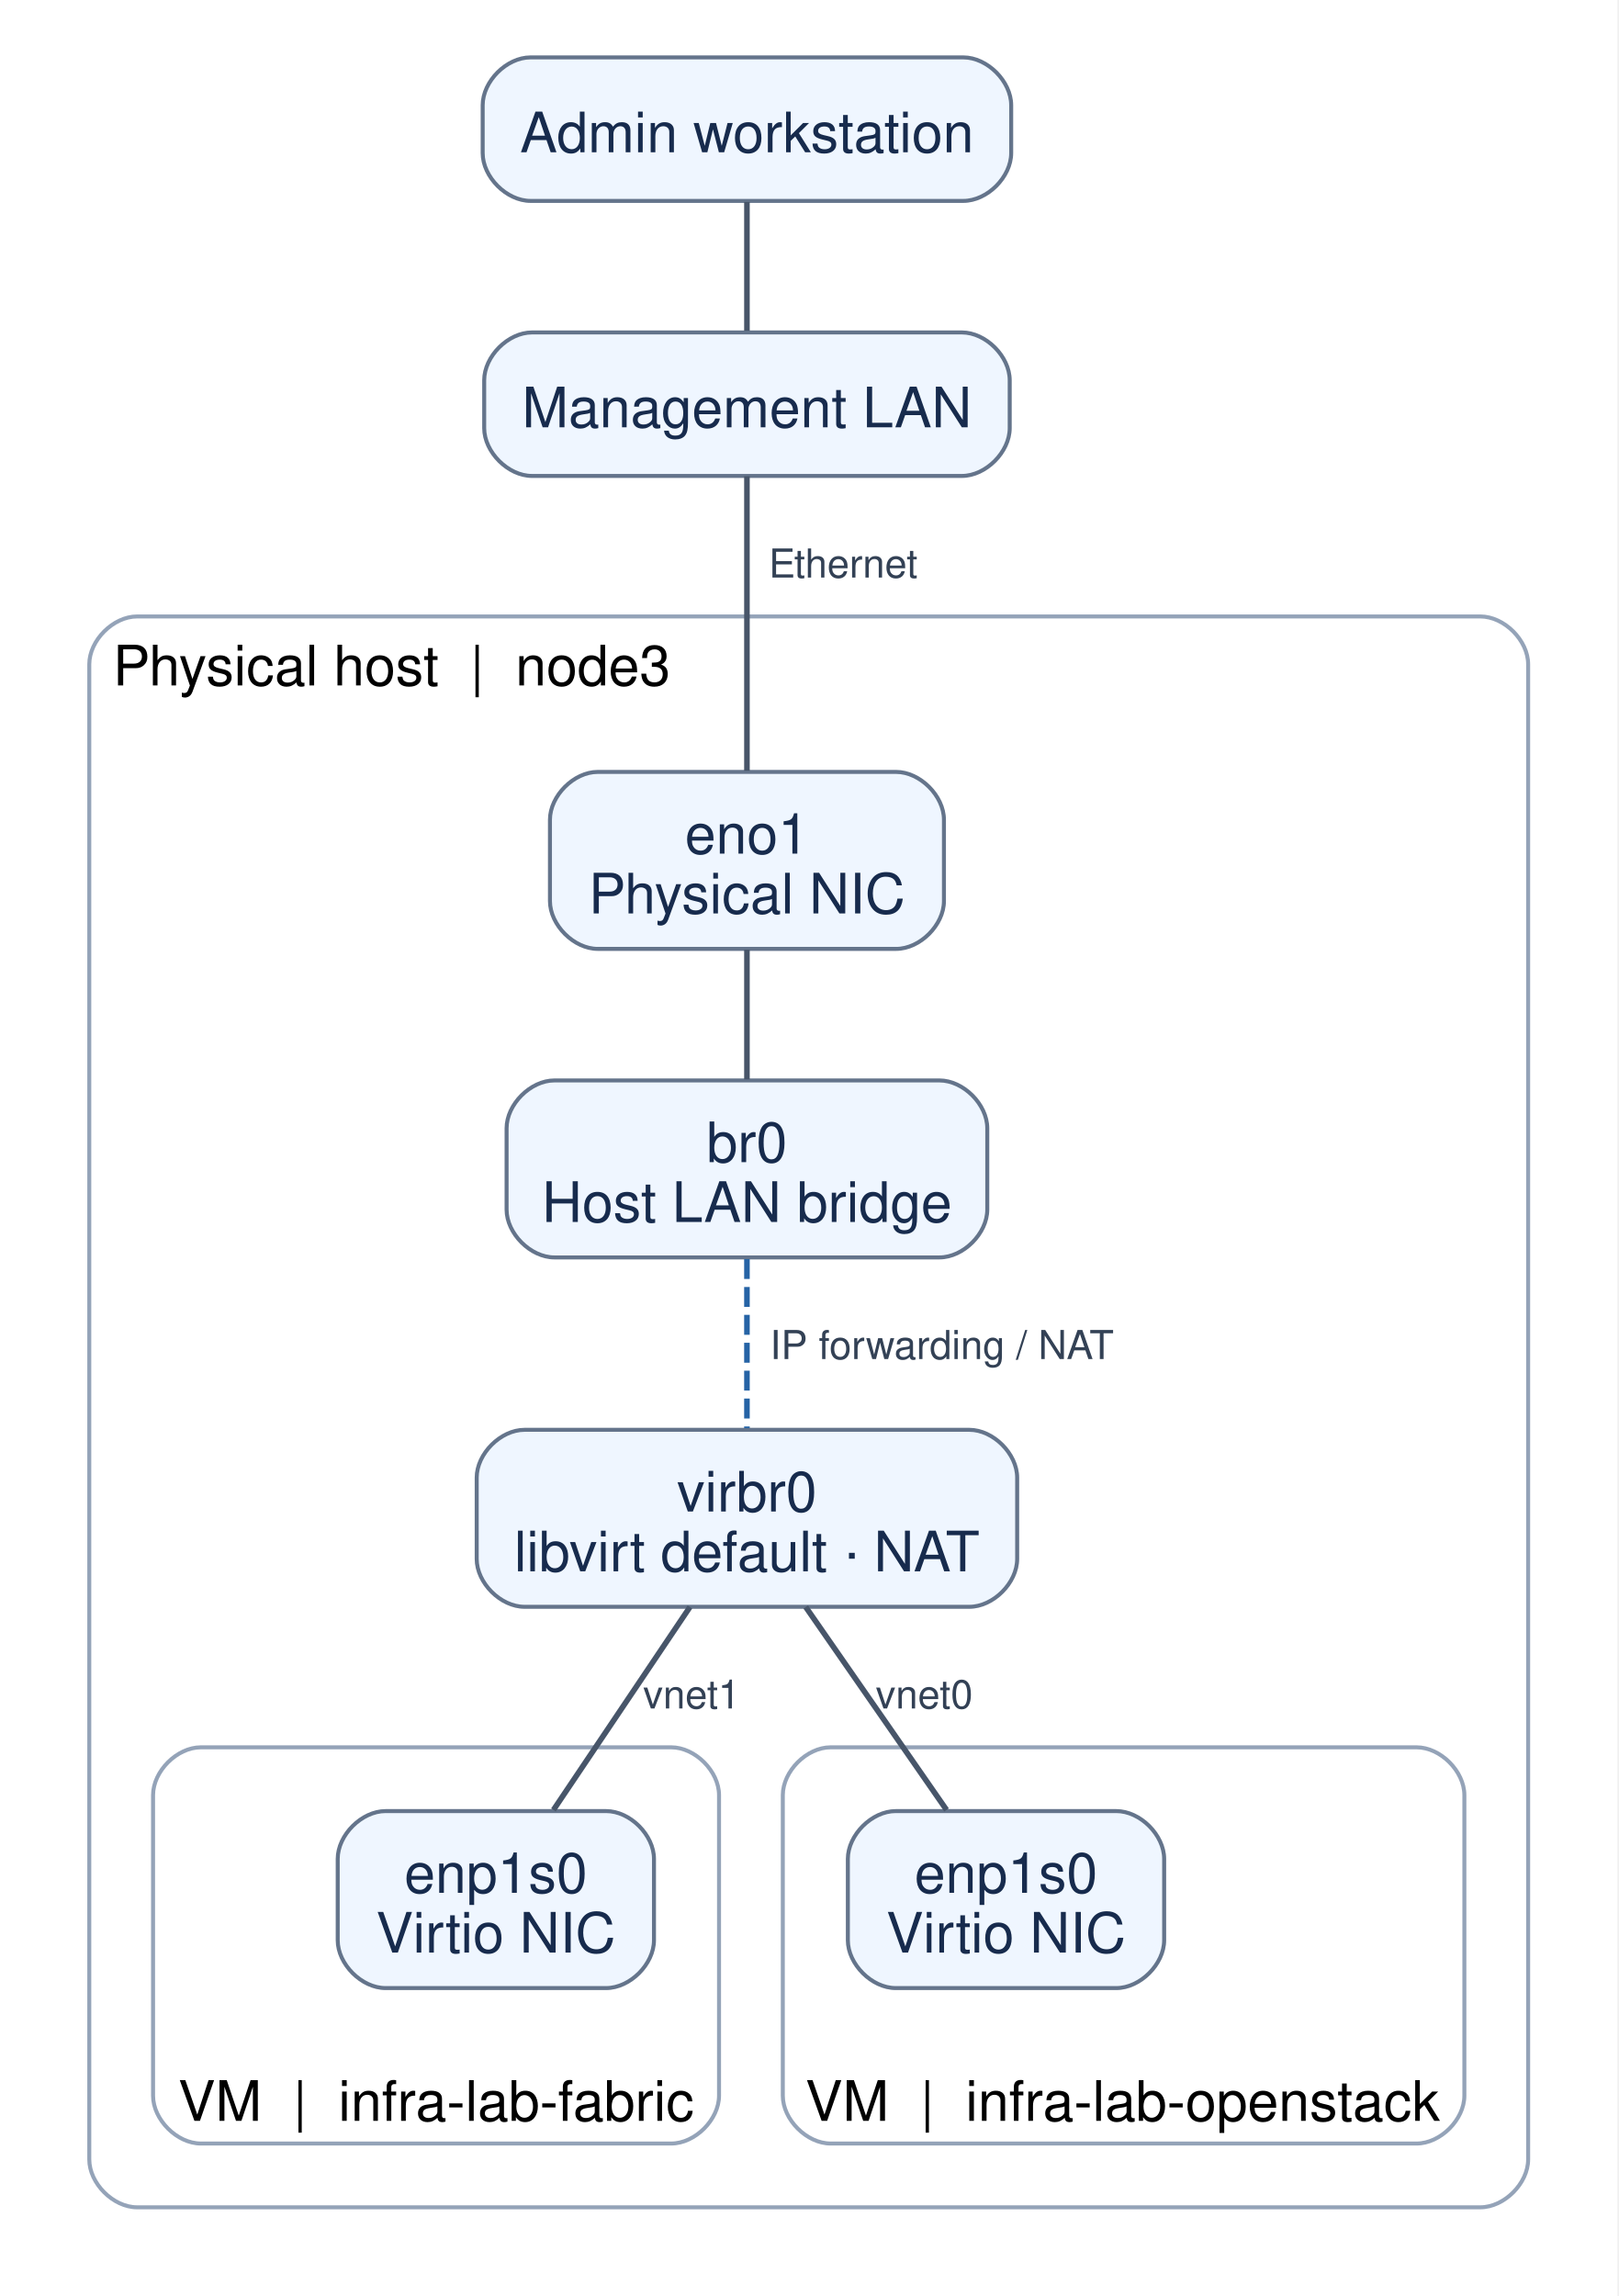
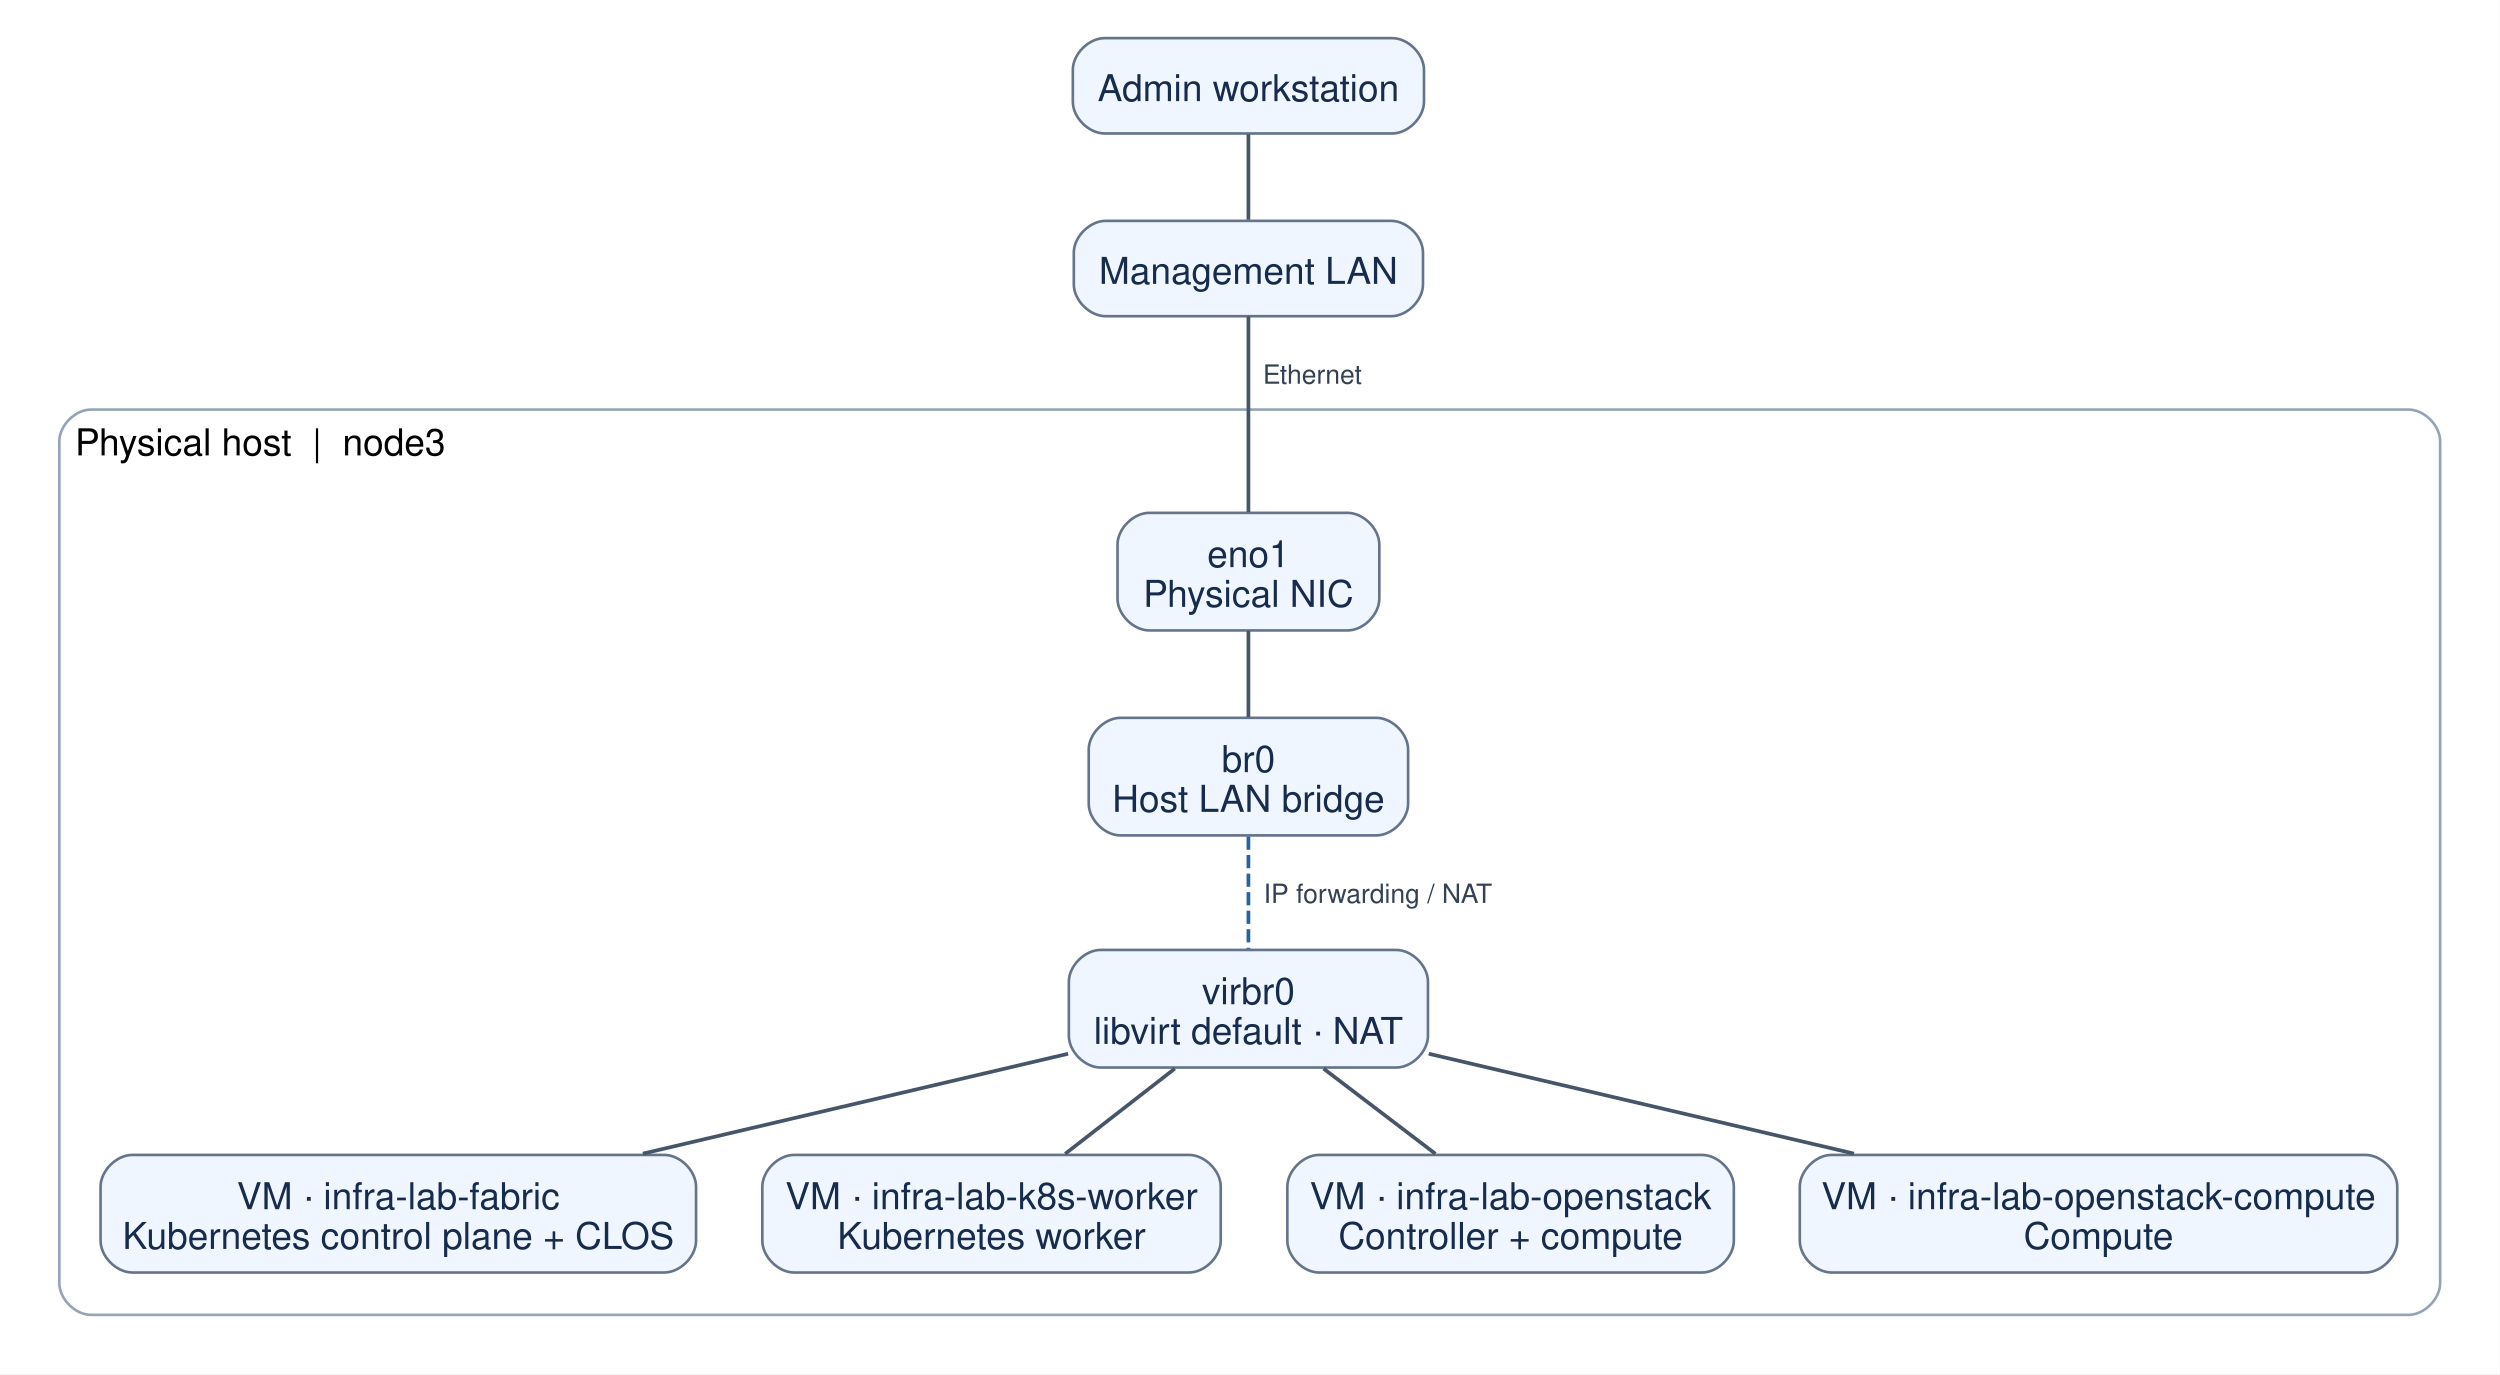
- <svg xmlns="http://www.w3.org/2000/svg" width="406pt" height="576pt" viewBox="0.00 0.00 406.00 576.00">
-   <g id="graph0" class="graph" transform="scale(1 1) rotate(0) translate(14.4 561.75)">
-     <polygon fill="#ffffff" stroke="none" points="-14.4,14.4 -14.4,-561.75 391.4,-561.75 391.4,14.4 -14.4,14.4" />
+ <svg xmlns="http://www.w3.org/2000/svg" width="944pt" height="519pt" viewBox="0.00 0.00 944.00 519.00">
+   <g id="graph0" class="graph" transform="scale(1 1) rotate(0) translate(14.4 504.5)">
+     <polygon fill="#ffffff" stroke="none" points="-14.4,14.4 -14.4,-504.5 929.4,-504.5 929.4,14.4 -14.4,14.4" />
    <g id="clust1" class="cluster">
-       <path fill="#ffffff" stroke="#94a3b8" d="M20,-8C20,-8 357,-8 357,-8 363,-8 369,-14 369,-20 369,-20 369,-395.1 369,-395.1 369,-401.1 363,-407.1 357,-407.1 357,-407.1 20,-407.1 20,-407.1 14,-407.1 8,-401.1 8,-395.1 8,-395.1 8,-20 8,-20 8,-14 14,-8 20,-8" />
-       <text xml:space="preserve" text-anchor="middle" x="83.88" y="-389.8" font-family="Helvetica,sans-Serif" font-size="14.00">Physical host  |  node3</text>
-     </g>
-     <g id="clust2" class="cluster">
-       <path fill="#ffffff" stroke="#94a3b8" d="M36,-24C36,-24 154,-24 154,-24 160,-24 166,-30 166,-36 166,-36 166,-111.4 166,-111.4 166,-117.4 160,-123.4 154,-123.4 154,-123.4 36,-123.4 36,-123.4 30,-123.4 24,-117.4 24,-111.4 24,-111.4 24,-36 24,-36 24,-30 30,-24 36,-24" />
-       <text xml:space="preserve" text-anchor="middle" x="95" y="-29.7" font-family="Helvetica,sans-Serif" font-size="14.00">VM  |  infra-lab-fabric</text>
-     </g>
-     <g id="clust3" class="cluster">
-       <path fill="#ffffff" stroke="#94a3b8" d="M194,-24C194,-24 341,-24 341,-24 347,-24 353,-30 353,-36 353,-36 353,-111.4 353,-111.4 353,-117.4 347,-123.4 341,-123.4 341,-123.4 194,-123.4 194,-123.4 188,-123.4 182,-117.4 182,-111.4 182,-111.4 182,-36 182,-36 182,-30 188,-24 194,-24" />
-       <text xml:space="preserve" text-anchor="middle" x="267.25" y="-29.7" font-family="Helvetica,sans-Serif" font-size="14.00">VM  |  infra-lab-openstack</text>
+       <path fill="#ffffff" stroke="#94a3b8" d="M20,-8C20,-8 895,-8 895,-8 901,-8 907,-14 907,-20 907,-20 907,-337.85 907,-337.85 907,-343.85 901,-349.85 895,-349.85 895,-349.85 20,-349.85 20,-349.85 14,-349.85 8,-343.85 8,-337.85 8,-337.85 8,-20 8,-20 8,-14 14,-8 20,-8" />
+       <text xml:space="preserve" text-anchor="middle" x="83.88" y="-332.55" font-family="Helvetica,sans-Serif" font-size="14.00">Physical host  |  node3</text>
    </g>
    <g id="node1" class="node">
-       <path fill="#eff6ff" stroke="#64748b" d="M227.3,-547.35C227.3,-547.35 118.7,-547.35 118.7,-547.35 112.7,-547.35 106.7,-541.35 106.7,-535.35 106.7,-535.35 106.7,-523.35 106.7,-523.35 106.7,-517.35 112.7,-511.35 118.7,-511.35 118.7,-511.35 227.3,-511.35 227.3,-511.35 233.3,-511.35 239.3,-517.35 239.3,-523.35 239.3,-523.35 239.3,-535.35 239.3,-535.35 239.3,-541.35 233.3,-547.35 227.3,-547.35" />
-       <text xml:space="preserve" text-anchor="middle" x="173" y="-523.55" font-family="Helvetica,sans-Serif" font-size="14.00" fill="#172b4d">Admin workstation</text>
+       <path fill="#eff6ff" stroke="#64748b" d="M511.3,-490.1C511.3,-490.1 402.7,-490.1 402.7,-490.1 396.7,-490.1 390.7,-484.1 390.7,-478.1 390.7,-478.1 390.7,-466.1 390.7,-466.1 390.7,-460.1 396.7,-454.1 402.7,-454.1 402.7,-454.1 511.3,-454.1 511.3,-454.1 517.3,-454.1 523.3,-460.1 523.3,-466.1 523.3,-466.1 523.3,-478.1 523.3,-478.1 523.3,-484.1 517.3,-490.1 511.3,-490.1" />
+       <text xml:space="preserve" text-anchor="middle" x="457" y="-466.3" font-family="Helvetica,sans-Serif" font-size="14.00" fill="#172b4d">Admin workstation</text>
    </g>
    <g id="node2" class="node">
-       <path fill="#eff6ff" stroke="#64748b" d="M226.93,-478.35C226.93,-478.35 119.07,-478.35 119.07,-478.35 113.07,-478.35 107.08,-472.35 107.08,-466.35 107.08,-466.35 107.08,-454.35 107.08,-454.35 107.08,-448.35 113.08,-442.35 119.08,-442.35 119.08,-442.35 226.93,-442.35 226.93,-442.35 232.93,-442.35 238.93,-448.35 238.93,-454.35 238.93,-454.35 238.93,-466.35 238.93,-466.35 238.93,-472.35 232.93,-478.35 226.93,-478.35" />
-       <text xml:space="preserve" text-anchor="middle" x="173" y="-454.55" font-family="Helvetica,sans-Serif" font-size="14.00" fill="#172b4d">Management LAN</text>
+       <path fill="#eff6ff" stroke="#64748b" d="M510.92,-421.1C510.92,-421.1 403.07,-421.1 403.07,-421.1 397.07,-421.1 391.07,-415.1 391.07,-409.1 391.07,-409.1 391.07,-397.1 391.07,-397.1 391.07,-391.1 397.07,-385.1 403.07,-385.1 403.07,-385.1 510.92,-385.1 510.92,-385.1 516.92,-385.1 522.92,-391.1 522.92,-397.1 522.92,-397.1 522.92,-409.1 522.92,-409.1 522.92,-415.1 516.92,-421.1 510.92,-421.1" />
+       <text xml:space="preserve" text-anchor="middle" x="457" y="-397.3" font-family="Helvetica,sans-Serif" font-size="14.00" fill="#172b4d">Management LAN</text>
+     </g>
+     <g id="edge7" class="edge">
+       <path fill="none" stroke="#475569" stroke-width="1.4" d="M457,-453.85C457,-443.92 457,-431.48 457,-421.53" />
+     </g>
+     <g id="node3" class="node">
+       <path fill="#eff6ff" stroke="#64748b" d="M494.43,-310.85C494.43,-310.85 419.57,-310.85 419.57,-310.85 413.57,-310.85 407.57,-304.85 407.57,-298.85 407.57,-298.85 407.57,-278.45 407.57,-278.45 407.57,-272.45 413.57,-266.45 419.57,-266.45 419.57,-266.45 494.43,-266.45 494.43,-266.45 500.43,-266.45 506.43,-272.45 506.43,-278.45 506.43,-278.45 506.43,-298.85 506.43,-298.85 506.43,-304.85 500.43,-310.85 494.43,-310.85" />
+       <text xml:space="preserve" text-anchor="middle" x="457" y="-290.35" font-family="Helvetica,sans-Serif" font-size="14.00" fill="#172b4d">eno1</text>
+       <text xml:space="preserve" text-anchor="middle" x="457" y="-275.35" font-family="Helvetica,sans-Serif" font-size="14.00" fill="#172b4d">Physical NIC</text>
+     </g>
+     <g id="edge8" class="edge">
+       <path fill="none" stroke="#475569" stroke-width="1.4" d="M457,-385.02C457,-365.24 457,-332.62 457,-311.13" />
+       <text xml:space="preserve" text-anchor="middle" x="478.38" y="-359.6" font-family="Helvetica,sans-Serif" font-size="10.00" fill="#334155">  Ethernet</text>
+     </g>
+     <g id="node4" class="node">
+       <path fill="#eff6ff" stroke="#64748b" d="M505.3,-233.45C505.3,-233.45 408.7,-233.45 408.7,-233.45 402.7,-233.45 396.7,-227.45 396.7,-221.45 396.7,-221.45 396.7,-201.05 396.7,-201.05 396.7,-195.05 402.7,-189.05 408.7,-189.05 408.7,-189.05 505.3,-189.05 505.3,-189.05 511.3,-189.05 517.3,-195.05 517.3,-201.05 517.3,-201.05 517.3,-221.45 517.3,-221.45 517.3,-227.45 511.3,-233.45 505.3,-233.45" />
+       <text xml:space="preserve" text-anchor="middle" x="457" y="-212.95" font-family="Helvetica,sans-Serif" font-size="14.00" fill="#172b4d">br0</text>
+       <text xml:space="preserve" text-anchor="middle" x="457" y="-197.95" font-family="Helvetica,sans-Serif" font-size="14.00" fill="#172b4d">Host LAN bridge</text>
+     </g>
+     <g id="edge1" class="edge">
+       <path fill="none" stroke="#475569" stroke-width="1.4" d="M457,-266.25C457,-256.06 457,-243.9 457,-233.71" />
+     </g>
+     <g id="node5" class="node">
+       <path fill="#eff6ff" stroke="#64748b" d="M512.8,-145.8C512.8,-145.8 401.2,-145.8 401.2,-145.8 395.2,-145.8 389.2,-139.8 389.2,-133.8 389.2,-133.8 389.2,-113.4 389.2,-113.4 389.2,-107.4 395.2,-101.4 401.2,-101.4 401.2,-101.4 512.8,-101.4 512.8,-101.4 518.8,-101.4 524.8,-107.4 524.8,-113.4 524.8,-113.4 524.8,-133.8 524.8,-133.8 524.8,-139.8 518.8,-145.8 512.8,-145.8" />
+       <text xml:space="preserve" text-anchor="middle" x="457" y="-125.3" font-family="Helvetica,sans-Serif" font-size="14.00" fill="#172b4d">virbr0</text>
+       <text xml:space="preserve" text-anchor="middle" x="457" y="-110.3" font-family="Helvetica,sans-Serif" font-size="14.00" fill="#172b4d">libvirt default · NAT</text>
+     </g>
+     <g id="edge2" class="edge">
+       <path fill="none" stroke="#2563a5" stroke-width="1.4" stroke-dasharray="5,2" d="M457,-188.64C457,-175.65 457,-159.19 457,-146.21" />
+       <text xml:space="preserve" text-anchor="middle" x="503.12" y="-163.55" font-family="Helvetica,sans-Serif" font-size="10.00" fill="#334155">  IP forwarding / NAT</text>
+     </g>
+     <g id="node6" class="node">
+       <path fill="#eff6ff" stroke="#64748b" d="M236.43,-68.4C236.43,-68.4 35.57,-68.4 35.57,-68.4 29.57,-68.4 23.57,-62.4 23.57,-56.4 23.57,-56.4 23.57,-36 23.57,-36 23.57,-30 29.57,-24 35.57,-24 35.57,-24 236.43,-24 236.43,-24 242.43,-24 248.43,-30 248.43,-36 248.43,-36 248.43,-56.4 248.43,-56.4 248.43,-62.4 242.43,-68.4 236.43,-68.4" />
+       <text xml:space="preserve" text-anchor="middle" x="136" y="-47.9" font-family="Helvetica,sans-Serif" font-size="14.00" fill="#172b4d">VM · infra-lab-fabric</text>
+       <text xml:space="preserve" text-anchor="middle" x="136" y="-32.9" font-family="Helvetica,sans-Serif" font-size="14.00" fill="#172b4d">Kubernetes control plane + CLOS</text>
+     </g>
+     <g id="edge3" class="edge">
+       <path fill="none" stroke="#475569" stroke-width="1.4" d="M388.92,-106.61C342.18,-95.63 279.57,-80.92 228.34,-68.89" />
+     </g>
+     <g id="node7" class="node">
+       <path fill="#eff6ff" stroke="#64748b" d="M434.55,-68.4C434.55,-68.4 285.45,-68.4 285.45,-68.4 279.45,-68.4 273.45,-62.4 273.45,-56.4 273.45,-56.4 273.45,-36 273.45,-36 273.45,-30 279.45,-24 285.45,-24 285.45,-24 434.55,-24 434.55,-24 440.55,-24 446.55,-30 446.55,-36 446.55,-36 446.55,-56.4 446.55,-56.4 446.55,-62.4 440.55,-68.4 434.55,-68.4" />
+       <text xml:space="preserve" text-anchor="middle" x="360" y="-47.9" font-family="Helvetica,sans-Serif" font-size="14.00" fill="#172b4d">VM · infra-lab-k8s-worker</text>
+       <text xml:space="preserve" text-anchor="middle" x="360" y="-32.9" font-family="Helvetica,sans-Serif" font-size="14.00" fill="#172b4d">Kubernetes worker</text>
+     </g>
+     <g id="edge4" class="edge">
+       <path fill="none" stroke="#475569" stroke-width="1.4" d="M429.2,-100.99C416.22,-90.9 400.79,-78.91 387.8,-68.81" />
+     </g>
+     <g id="node8" class="node">
+       <path fill="#eff6ff" stroke="#64748b" d="M628.3,-68.4C628.3,-68.4 483.7,-68.4 483.7,-68.4 477.7,-68.4 471.7,-62.4 471.7,-56.4 471.7,-56.4 471.7,-36 471.7,-36 471.7,-30 477.7,-24 483.7,-24 483.7,-24 628.3,-24 628.3,-24 634.3,-24 640.3,-30 640.3,-36 640.3,-36 640.3,-56.4 640.3,-56.4 640.3,-62.4 634.3,-68.4 628.3,-68.4" />
+       <text xml:space="preserve" text-anchor="middle" x="556" y="-47.9" font-family="Helvetica,sans-Serif" font-size="14.00" fill="#172b4d">VM · infra-lab-openstack</text>
+       <text xml:space="preserve" text-anchor="middle" x="556" y="-32.9" font-family="Helvetica,sans-Serif" font-size="14.00" fill="#172b4d">Controller + compute</text>
    </g>
    <g id="edge5" class="edge">
-       <path fill="none" stroke="#475569" stroke-width="1.4" d="M173,-511.1C173,-501.17 173,-488.73 173,-478.78" />
+       <path fill="none" stroke="#475569" stroke-width="1.4" d="M485.37,-100.99C498.63,-90.9 514.37,-78.91 527.63,-68.81" />
    </g>
-     <g id="node3" class="node">
-       <path fill="#eff6ff" stroke="#64748b" d="M210.43,-368.1C210.43,-368.1 135.57,-368.1 135.57,-368.1 129.58,-368.1 123.58,-362.1 123.58,-356.1 123.58,-356.1 123.58,-335.7 123.58,-335.7 123.58,-329.7 129.58,-323.7 135.58,-323.7 135.58,-323.7 210.43,-323.7 210.43,-323.7 216.43,-323.7 222.43,-329.7 222.43,-335.7 222.43,-335.7 222.43,-356.1 222.43,-356.1 222.43,-362.1 216.43,-368.1 210.43,-368.1" />
-       <text xml:space="preserve" text-anchor="middle" x="173" y="-347.6" font-family="Helvetica,sans-Serif" font-size="14.00" fill="#172b4d">eno1</text>
-       <text xml:space="preserve" text-anchor="middle" x="173" y="-332.6" font-family="Helvetica,sans-Serif" font-size="14.00" fill="#172b4d">Physical NIC</text>
+     <g id="node9" class="node">
+       <path fill="#eff6ff" stroke="#64748b" d="M878.8,-68.4C878.8,-68.4 677.2,-68.4 677.2,-68.4 671.2,-68.4 665.2,-62.4 665.2,-56.4 665.2,-56.4 665.2,-36 665.2,-36 665.2,-30 671.2,-24 677.2,-24 677.2,-24 878.8,-24 878.8,-24 884.8,-24 890.8,-30 890.8,-36 890.8,-36 890.8,-56.4 890.8,-56.4 890.8,-62.4 884.8,-68.4 878.8,-68.4" />
+       <text xml:space="preserve" text-anchor="middle" x="778" y="-47.9" font-family="Helvetica,sans-Serif" font-size="14.00" fill="#172b4d">VM · infra-lab-openstack-compute</text>
+       <text xml:space="preserve" text-anchor="middle" x="778" y="-32.9" font-family="Helvetica,sans-Serif" font-size="14.00" fill="#172b4d">Compute</text>
    </g>
    <g id="edge6" class="edge">
-       <path fill="none" stroke="#475569" stroke-width="1.4" d="M173,-442.27C173,-422.49 173,-389.87 173,-368.38" />
-       <text xml:space="preserve" text-anchor="middle" x="194.38" y="-416.85" font-family="Helvetica,sans-Serif" font-size="10.00" fill="#334155">  Ethernet</text>
-     </g>
-     <g id="node4" class="node">
-       <path fill="#eff6ff" stroke="#64748b" d="M221.3,-290.7C221.3,-290.7 124.7,-290.7 124.7,-290.7 118.7,-290.7 112.7,-284.7 112.7,-278.7 112.7,-278.7 112.7,-258.3 112.7,-258.3 112.7,-252.3 118.7,-246.3 124.7,-246.3 124.7,-246.3 221.3,-246.3 221.3,-246.3 227.3,-246.3 233.3,-252.3 233.3,-258.3 233.3,-258.3 233.3,-278.7 233.3,-278.7 233.3,-284.7 227.3,-290.7 221.3,-290.7" />
-       <text xml:space="preserve" text-anchor="middle" x="173" y="-270.2" font-family="Helvetica,sans-Serif" font-size="14.00" fill="#172b4d">br0</text>
-       <text xml:space="preserve" text-anchor="middle" x="173" y="-255.2" font-family="Helvetica,sans-Serif" font-size="14.00" fill="#172b4d">Host LAN bridge</text>
-     </g>
-     <g id="edge1" class="edge">
-       <path fill="none" stroke="#475569" stroke-width="1.4" d="M173,-323.5C173,-313.31 173,-301.15 173,-290.96" />
-     </g>
-     <g id="node5" class="node">
-       <path fill="#eff6ff" stroke="#64748b" d="M228.8,-203.05C228.8,-203.05 117.2,-203.05 117.2,-203.05 111.2,-203.05 105.2,-197.05 105.2,-191.05 105.2,-191.05 105.2,-170.65 105.2,-170.65 105.2,-164.65 111.2,-158.65 117.2,-158.65 117.2,-158.65 228.8,-158.65 228.8,-158.65 234.8,-158.65 240.8,-164.65 240.8,-170.65 240.8,-170.65 240.8,-191.05 240.8,-191.05 240.8,-197.05 234.8,-203.05 228.8,-203.05" />
-       <text xml:space="preserve" text-anchor="middle" x="173" y="-182.55" font-family="Helvetica,sans-Serif" font-size="14.00" fill="#172b4d">virbr0</text>
-       <text xml:space="preserve" text-anchor="middle" x="173" y="-167.55" font-family="Helvetica,sans-Serif" font-size="14.00" fill="#172b4d">libvirt default · NAT</text>
-     </g>
-     <g id="edge2" class="edge">
-       <path fill="none" stroke="#2563a5" stroke-width="1.4" stroke-dasharray="5,2" d="M173,-245.89C173,-232.9 173,-216.44 173,-203.46" />
-       <text xml:space="preserve" text-anchor="middle" x="219.12" y="-220.8" font-family="Helvetica,sans-Serif" font-size="10.00" fill="#334155">  IP forwarding / NAT</text>
-     </g>
-     <g id="node6" class="node">
-       <path fill="#eff6ff" stroke="#64748b" d="M137.68,-107.4C137.68,-107.4 82.33,-107.4 82.33,-107.4 76.33,-107.4 70.33,-101.4 70.33,-95.4 70.33,-95.4 70.33,-75 70.33,-75 70.33,-69 76.33,-63 82.33,-63 82.33,-63 137.68,-63 137.68,-63 143.68,-63 149.68,-69 149.68,-75 149.68,-75 149.68,-95.4 149.68,-95.4 149.68,-101.4 143.68,-107.4 137.68,-107.4" />
-       <text xml:space="preserve" text-anchor="middle" x="110" y="-86.9" font-family="Helvetica,sans-Serif" font-size="14.00" fill="#172b4d">enp1s0</text>
-       <text xml:space="preserve" text-anchor="middle" x="110" y="-71.9" font-family="Helvetica,sans-Serif" font-size="14.00" fill="#172b4d">Virtio NIC</text>
-     </g>
-     <g id="edge3" class="edge">
-       <path fill="none" stroke="#475569" stroke-width="1.4" d="M158.7,-158.6C148.47,-143.38 134.73,-122.96 124.46,-107.69" />
-       <text xml:space="preserve" text-anchor="middle" x="159.14" y="-133.15" font-family="Helvetica,sans-Serif" font-size="10.00" fill="#334155">vnet1</text>
-     </g>
-     <g id="node7" class="node">
-       <path fill="#eff6ff" stroke="#64748b" d="M265.68,-107.4C265.68,-107.4 210.32,-107.4 210.32,-107.4 204.32,-107.4 198.32,-101.4 198.32,-95.4 198.32,-95.4 198.32,-75 198.32,-75 198.32,-69 204.32,-63 210.32,-63 210.32,-63 265.68,-63 265.68,-63 271.68,-63 277.68,-69 277.68,-75 277.68,-75 277.68,-95.4 277.68,-95.4 277.68,-101.4 271.68,-107.4 265.68,-107.4" />
-       <text xml:space="preserve" text-anchor="middle" x="238" y="-86.9" font-family="Helvetica,sans-Serif" font-size="14.00" fill="#172b4d">enp1s0</text>
-       <text xml:space="preserve" text-anchor="middle" x="238" y="-71.9" font-family="Helvetica,sans-Serif" font-size="14.00" fill="#172b4d">Virtio NIC</text>
-     </g>
-     <g id="edge4" class="edge">
-       <path fill="none" stroke="#475569" stroke-width="1.4" d="M187.75,-158.6C198.31,-143.38 212.48,-122.96 223.08,-107.69" />
-       <text xml:space="preserve" text-anchor="middle" x="217.5" y="-133.15" font-family="Helvetica,sans-Serif" font-size="10.00" fill="#334155">vnet0</text>
+       <path fill="none" stroke="#475569" stroke-width="1.4" d="M525.08,-106.61C571.82,-95.63 634.43,-80.92 685.66,-68.89" />
    </g>
  </g>
</svg>
